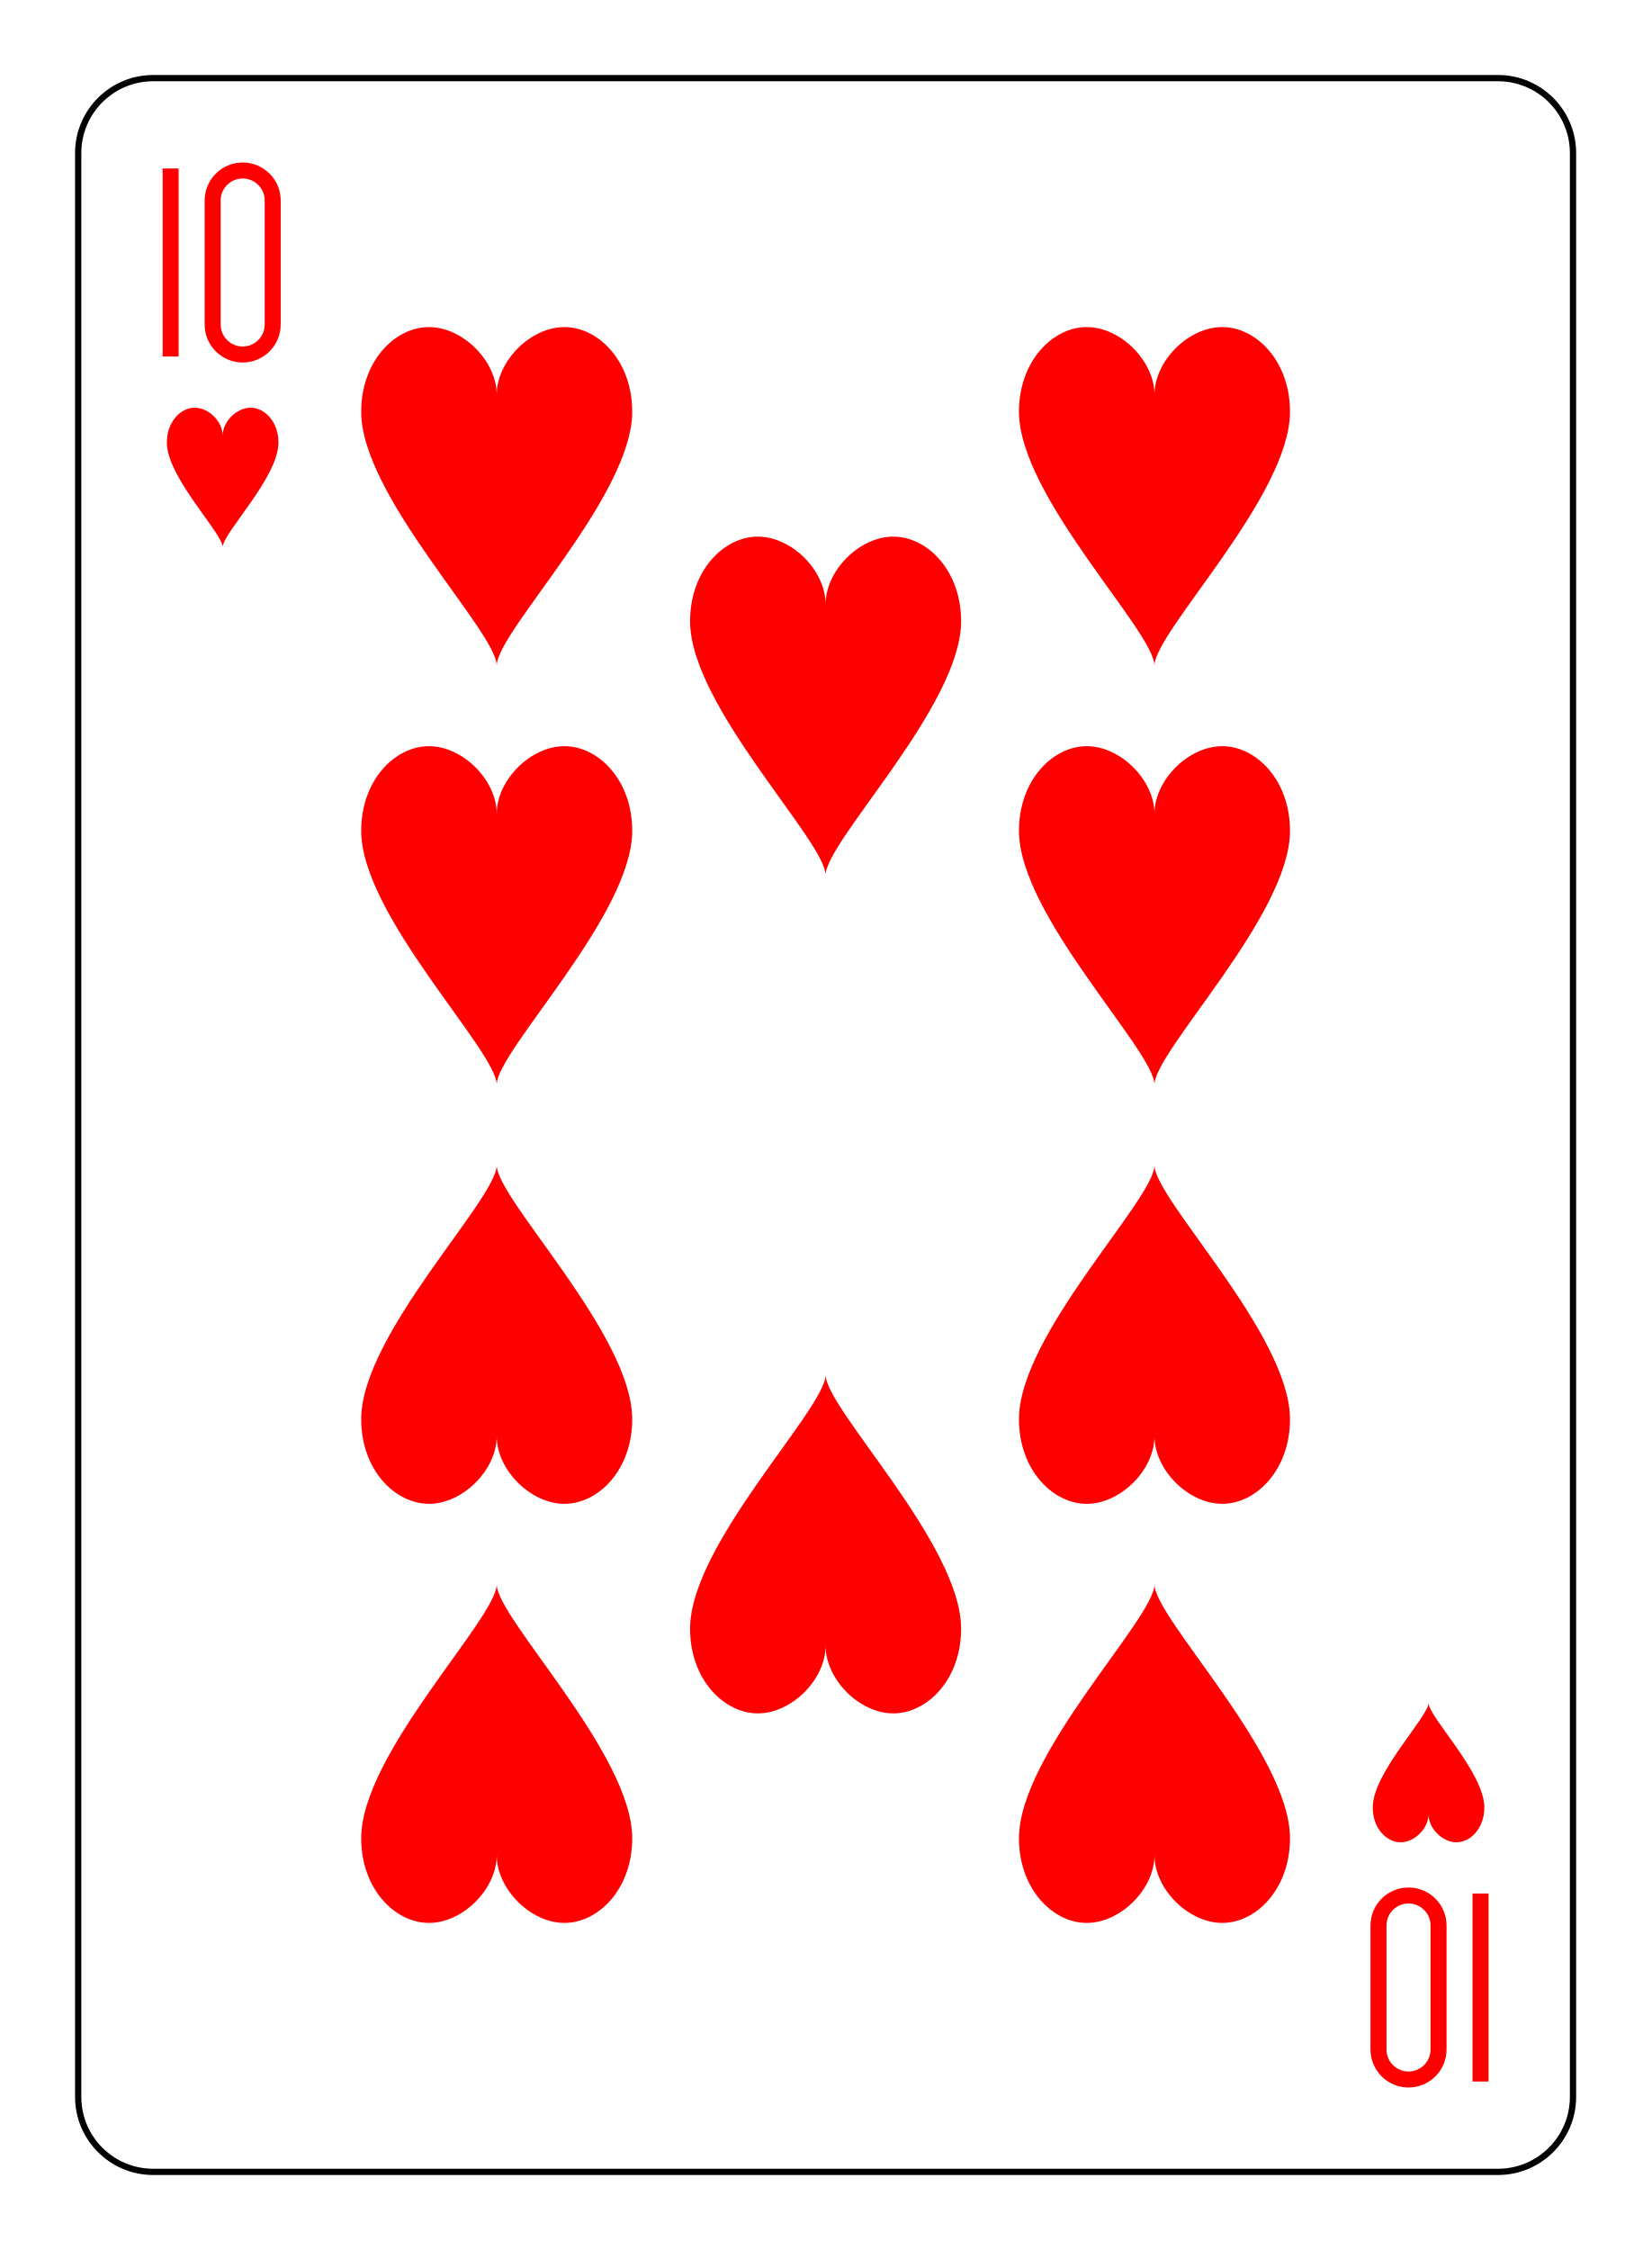
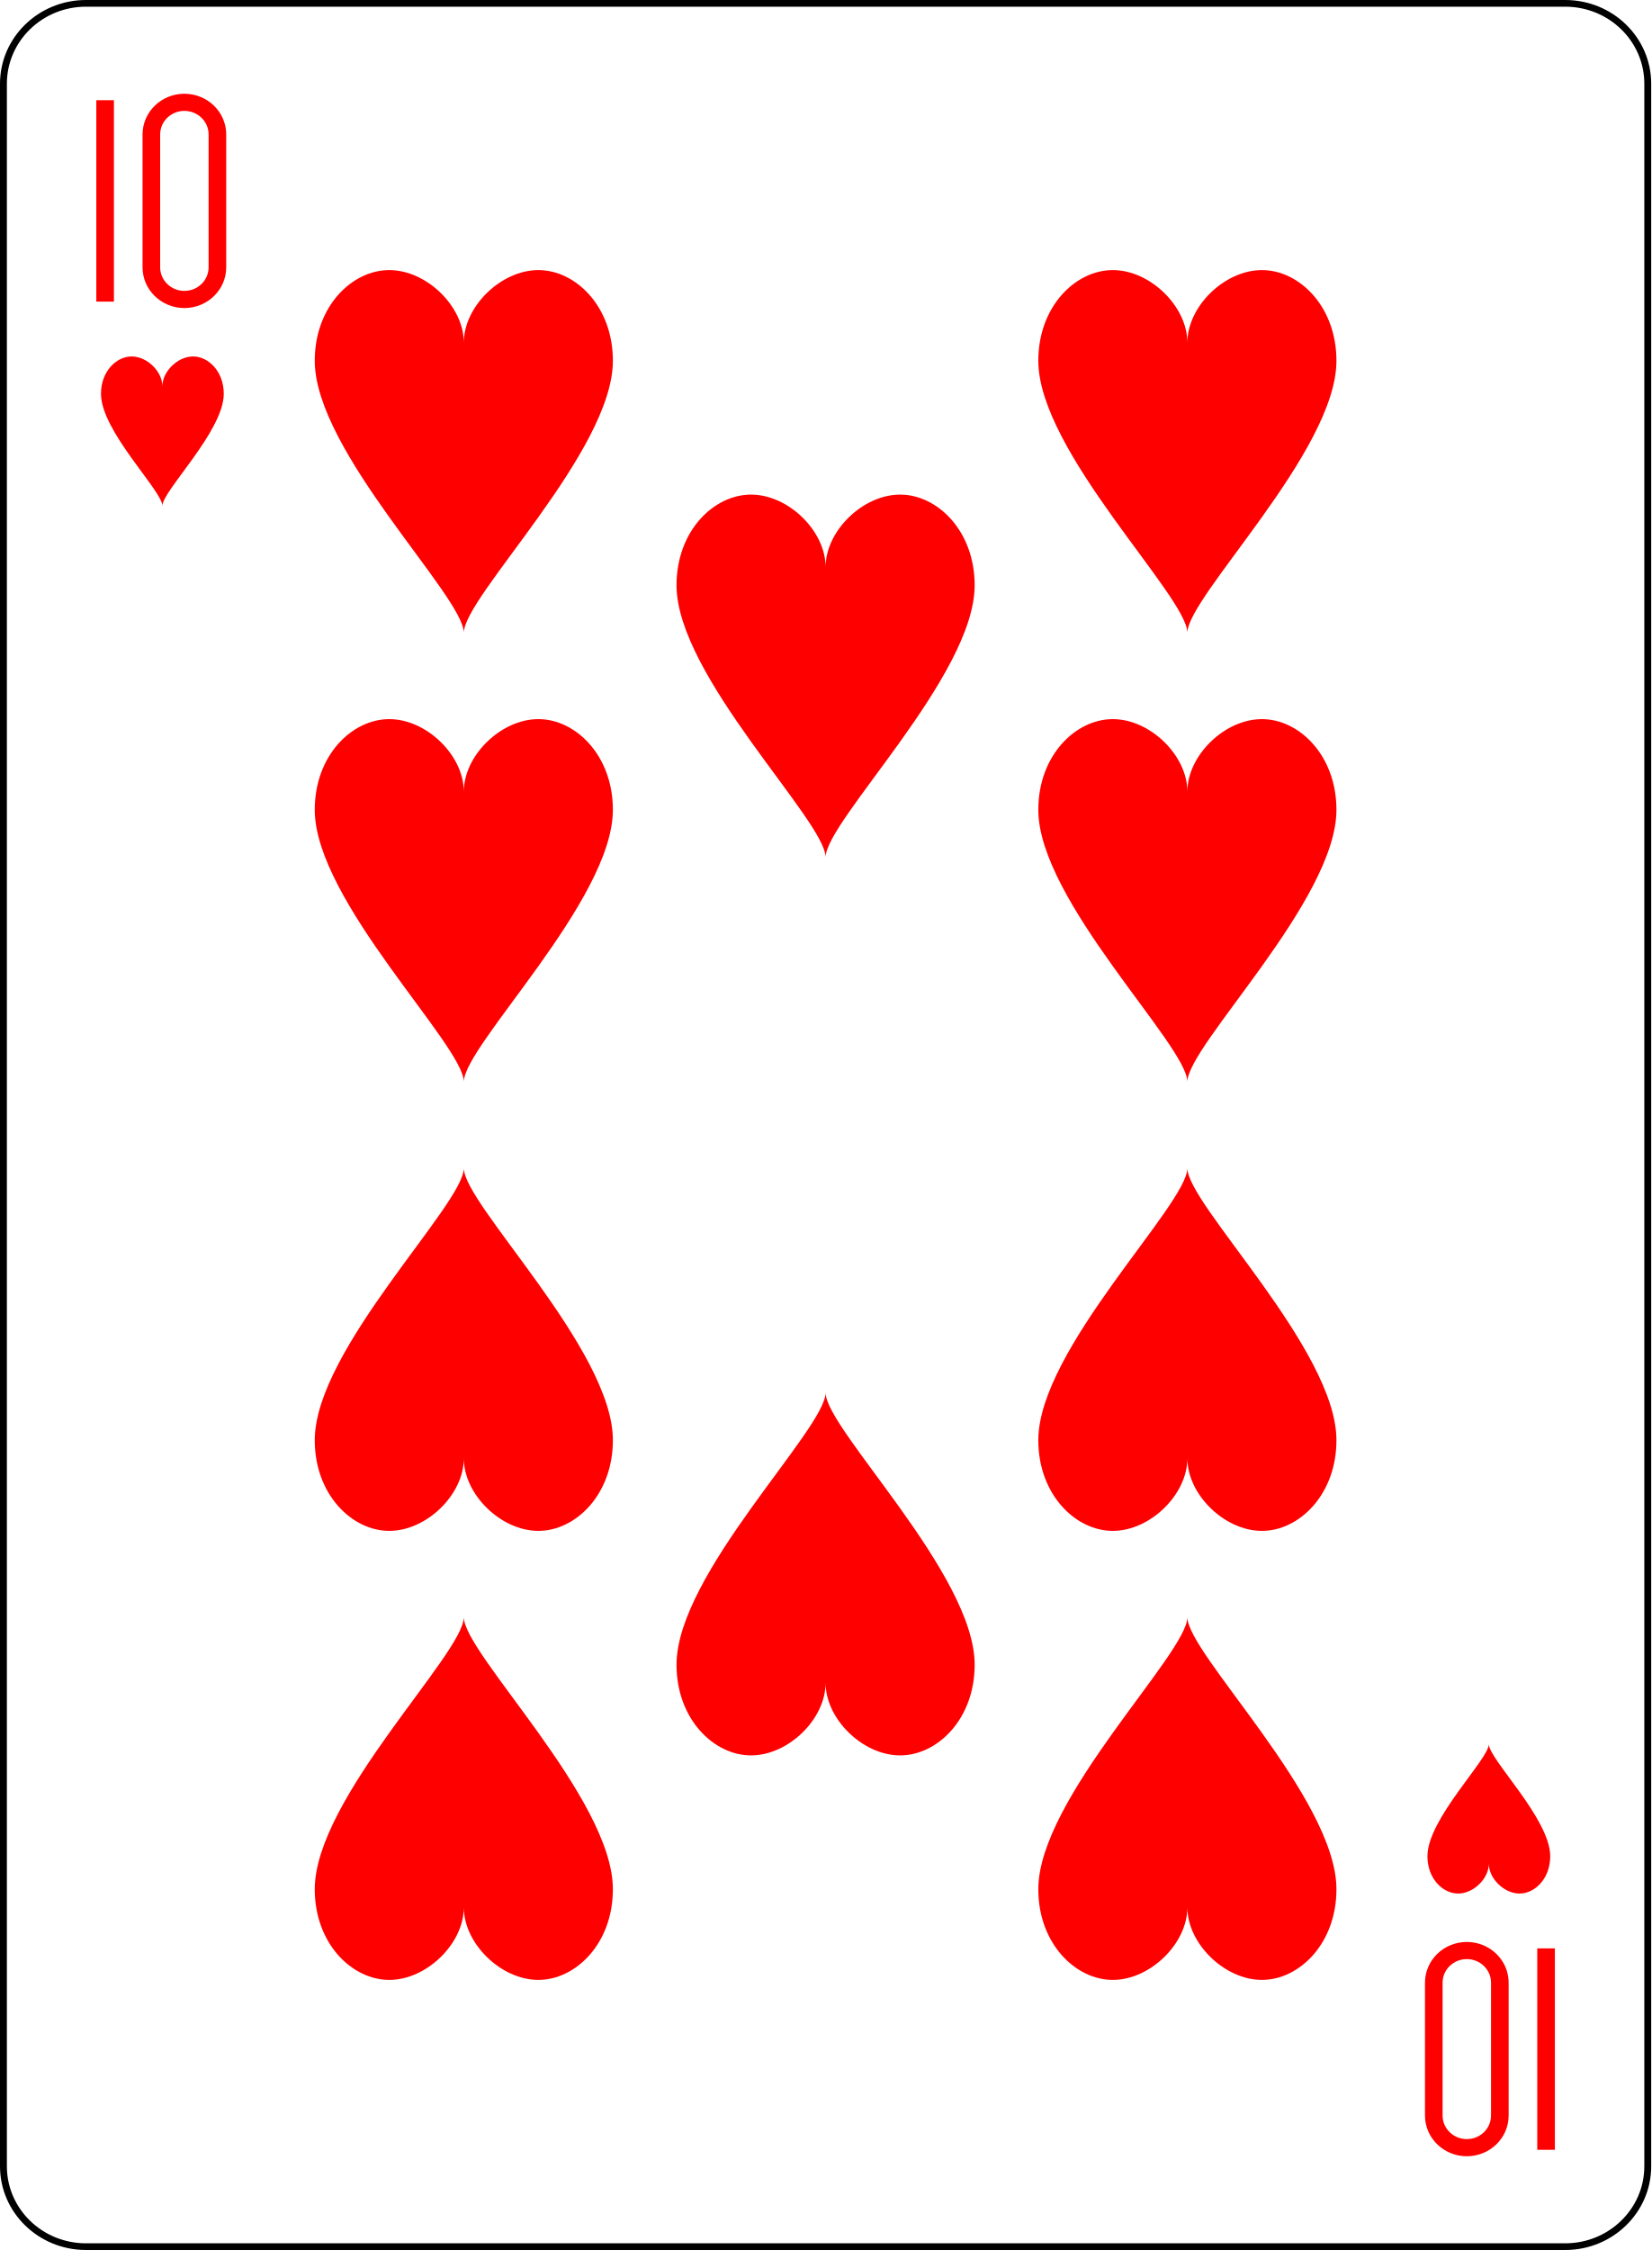
- <svg xmlns="http://www.w3.org/2000/svg" xmlns:xlink="http://www.w3.org/1999/xlink" class="card" face="TH" height="94mm" preserveAspectRatio="none" viewBox="-132 -180 264 360" width="69mm">
+ <svg xmlns="http://www.w3.org/2000/svg" xmlns:xlink="http://www.w3.org/1999/xlink" class="card" face="TH" height="94mm" preserveAspectRatio="none" viewBox="-120 -168 240 336" width="69mm">
  <defs>
    <symbol id="SHT" viewBox="-600 -600 1200 1200" preserveAspectRatio="xMinYMid">
      <path d="M0 -300C0 -400 100 -500 200 -500C300 -500 400 -400 400 -250C400 0 0 400 0 500C0 400 -400 0 -400 -250C-400 -400 -300 -500 -200 -500C-100 -500 0 -400 -0 -300Z" fill="red" />
    </symbol>
    <symbol id="VHT" viewBox="-500 -500 1000 1000" preserveAspectRatio="xMinYMid">
      <path d="M-260 430L-260 -430M-50 0L-50 -310A150 150 0 0 1 250 -310L250 310A150 150 0 0 1 -50 310Z" stroke="red" stroke-width="80" stroke-linecap="square" stroke-miterlimit="1.5" fill="none" />
    </symbol>
  </defs>
  <rect x="-240" y="-336" width="480" height="672" fill="white" />
  <rect width="239" height="335" x="-119.5" y="-167.5" rx="12" ry="12" fill="white" stroke="black" />
  <use xlink:href="#VHT" height="32" width="32" x="-112.4" y="-154" />
  <use xlink:href="#SHT" height="26.769" width="26.769" x="-109.784" y="-117" />
  <use xlink:href="#SHT" height="65" width="65" x="-85.084" y="-133.084" />
  <use xlink:href="#SHT" height="65" width="65" x="20.084" y="-133.084" />
  <use xlink:href="#SHT" height="65" width="65" x="-85.084" y="-66.028" />
  <use xlink:href="#SHT" height="65" width="65" x="20.084" y="-66.028" />
  <use xlink:href="#SHT" height="65" width="65" x="-32.5" y="-99.556" />
  <g transform="rotate(180)">
    <use xlink:href="#VHT" height="32" width="32" x="-112.4" y="-154" />
    <use xlink:href="#SHT" height="26.769" width="26.769" x="-109.784" y="-117" />
    <use xlink:href="#SHT" height="65" width="65" x="-85.084" y="-133.084" />
    <use xlink:href="#SHT" height="65" width="65" x="20.084" y="-133.084" />
    <use xlink:href="#SHT" height="65" width="65" x="-85.084" y="-66.028" />
    <use xlink:href="#SHT" height="65" width="65" x="20.084" y="-66.028" />
    <use xlink:href="#SHT" height="65" width="65" x="-32.5" y="-99.556" />
  </g>
</svg>
